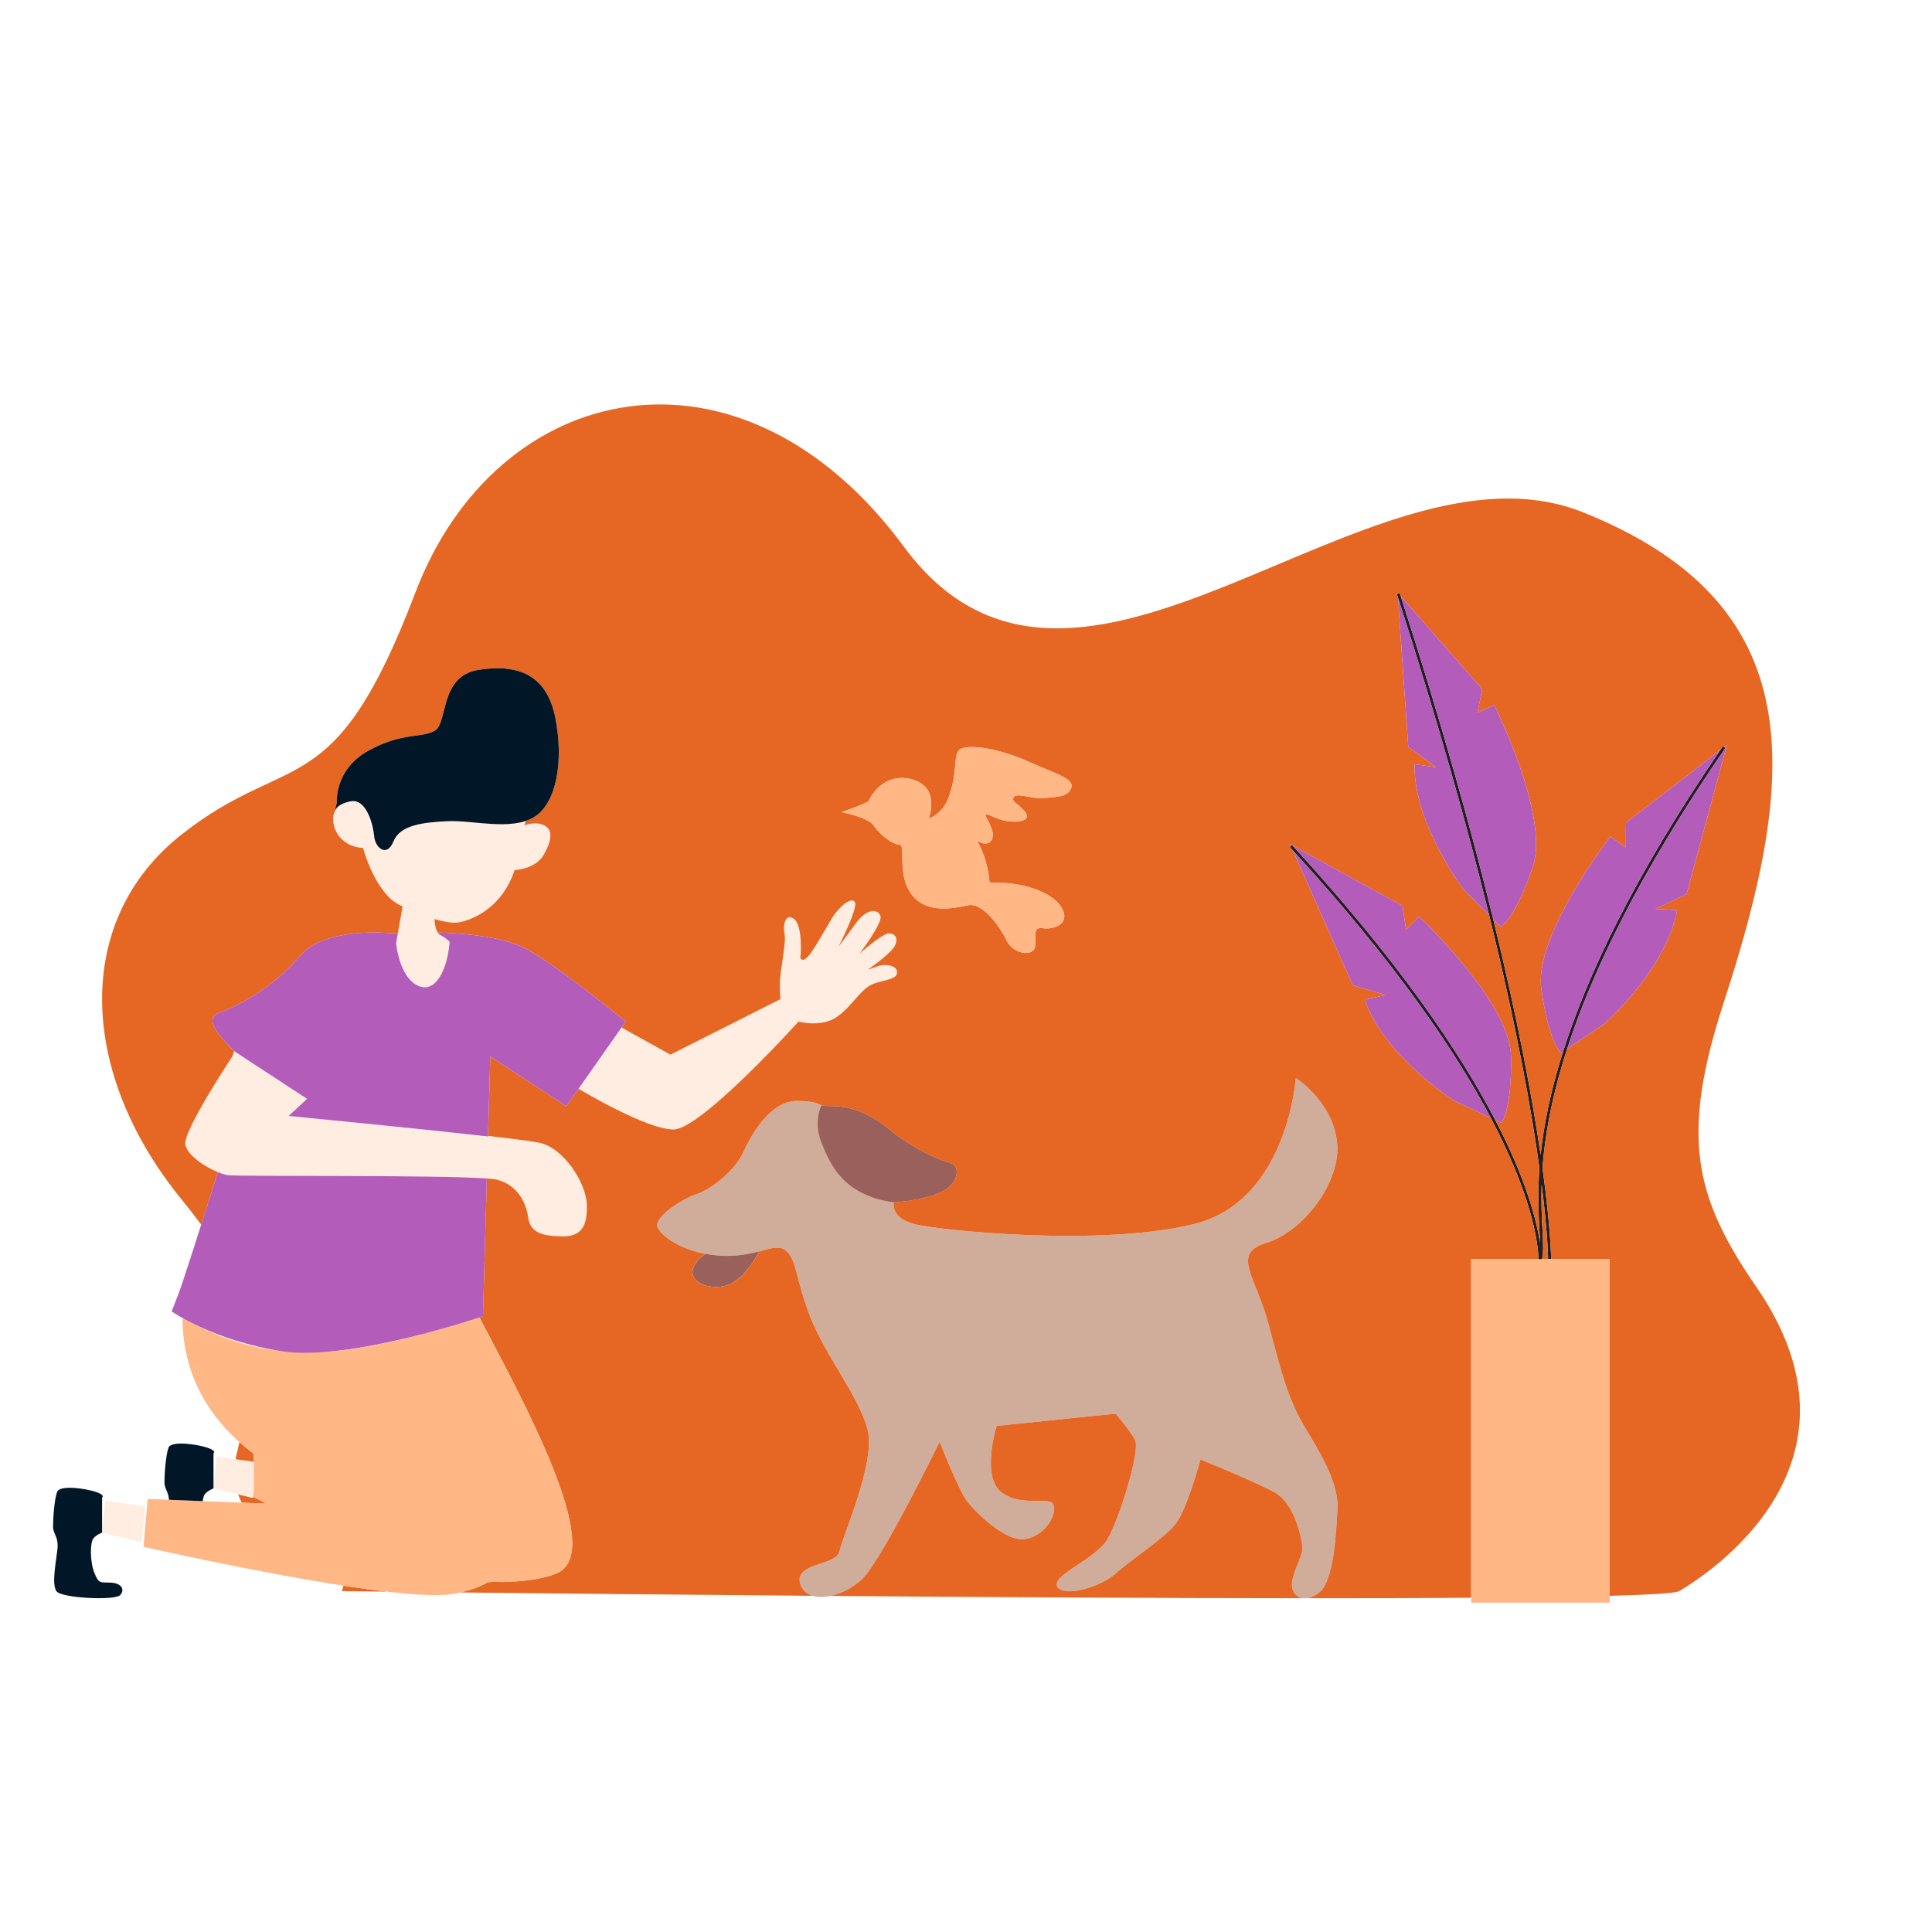
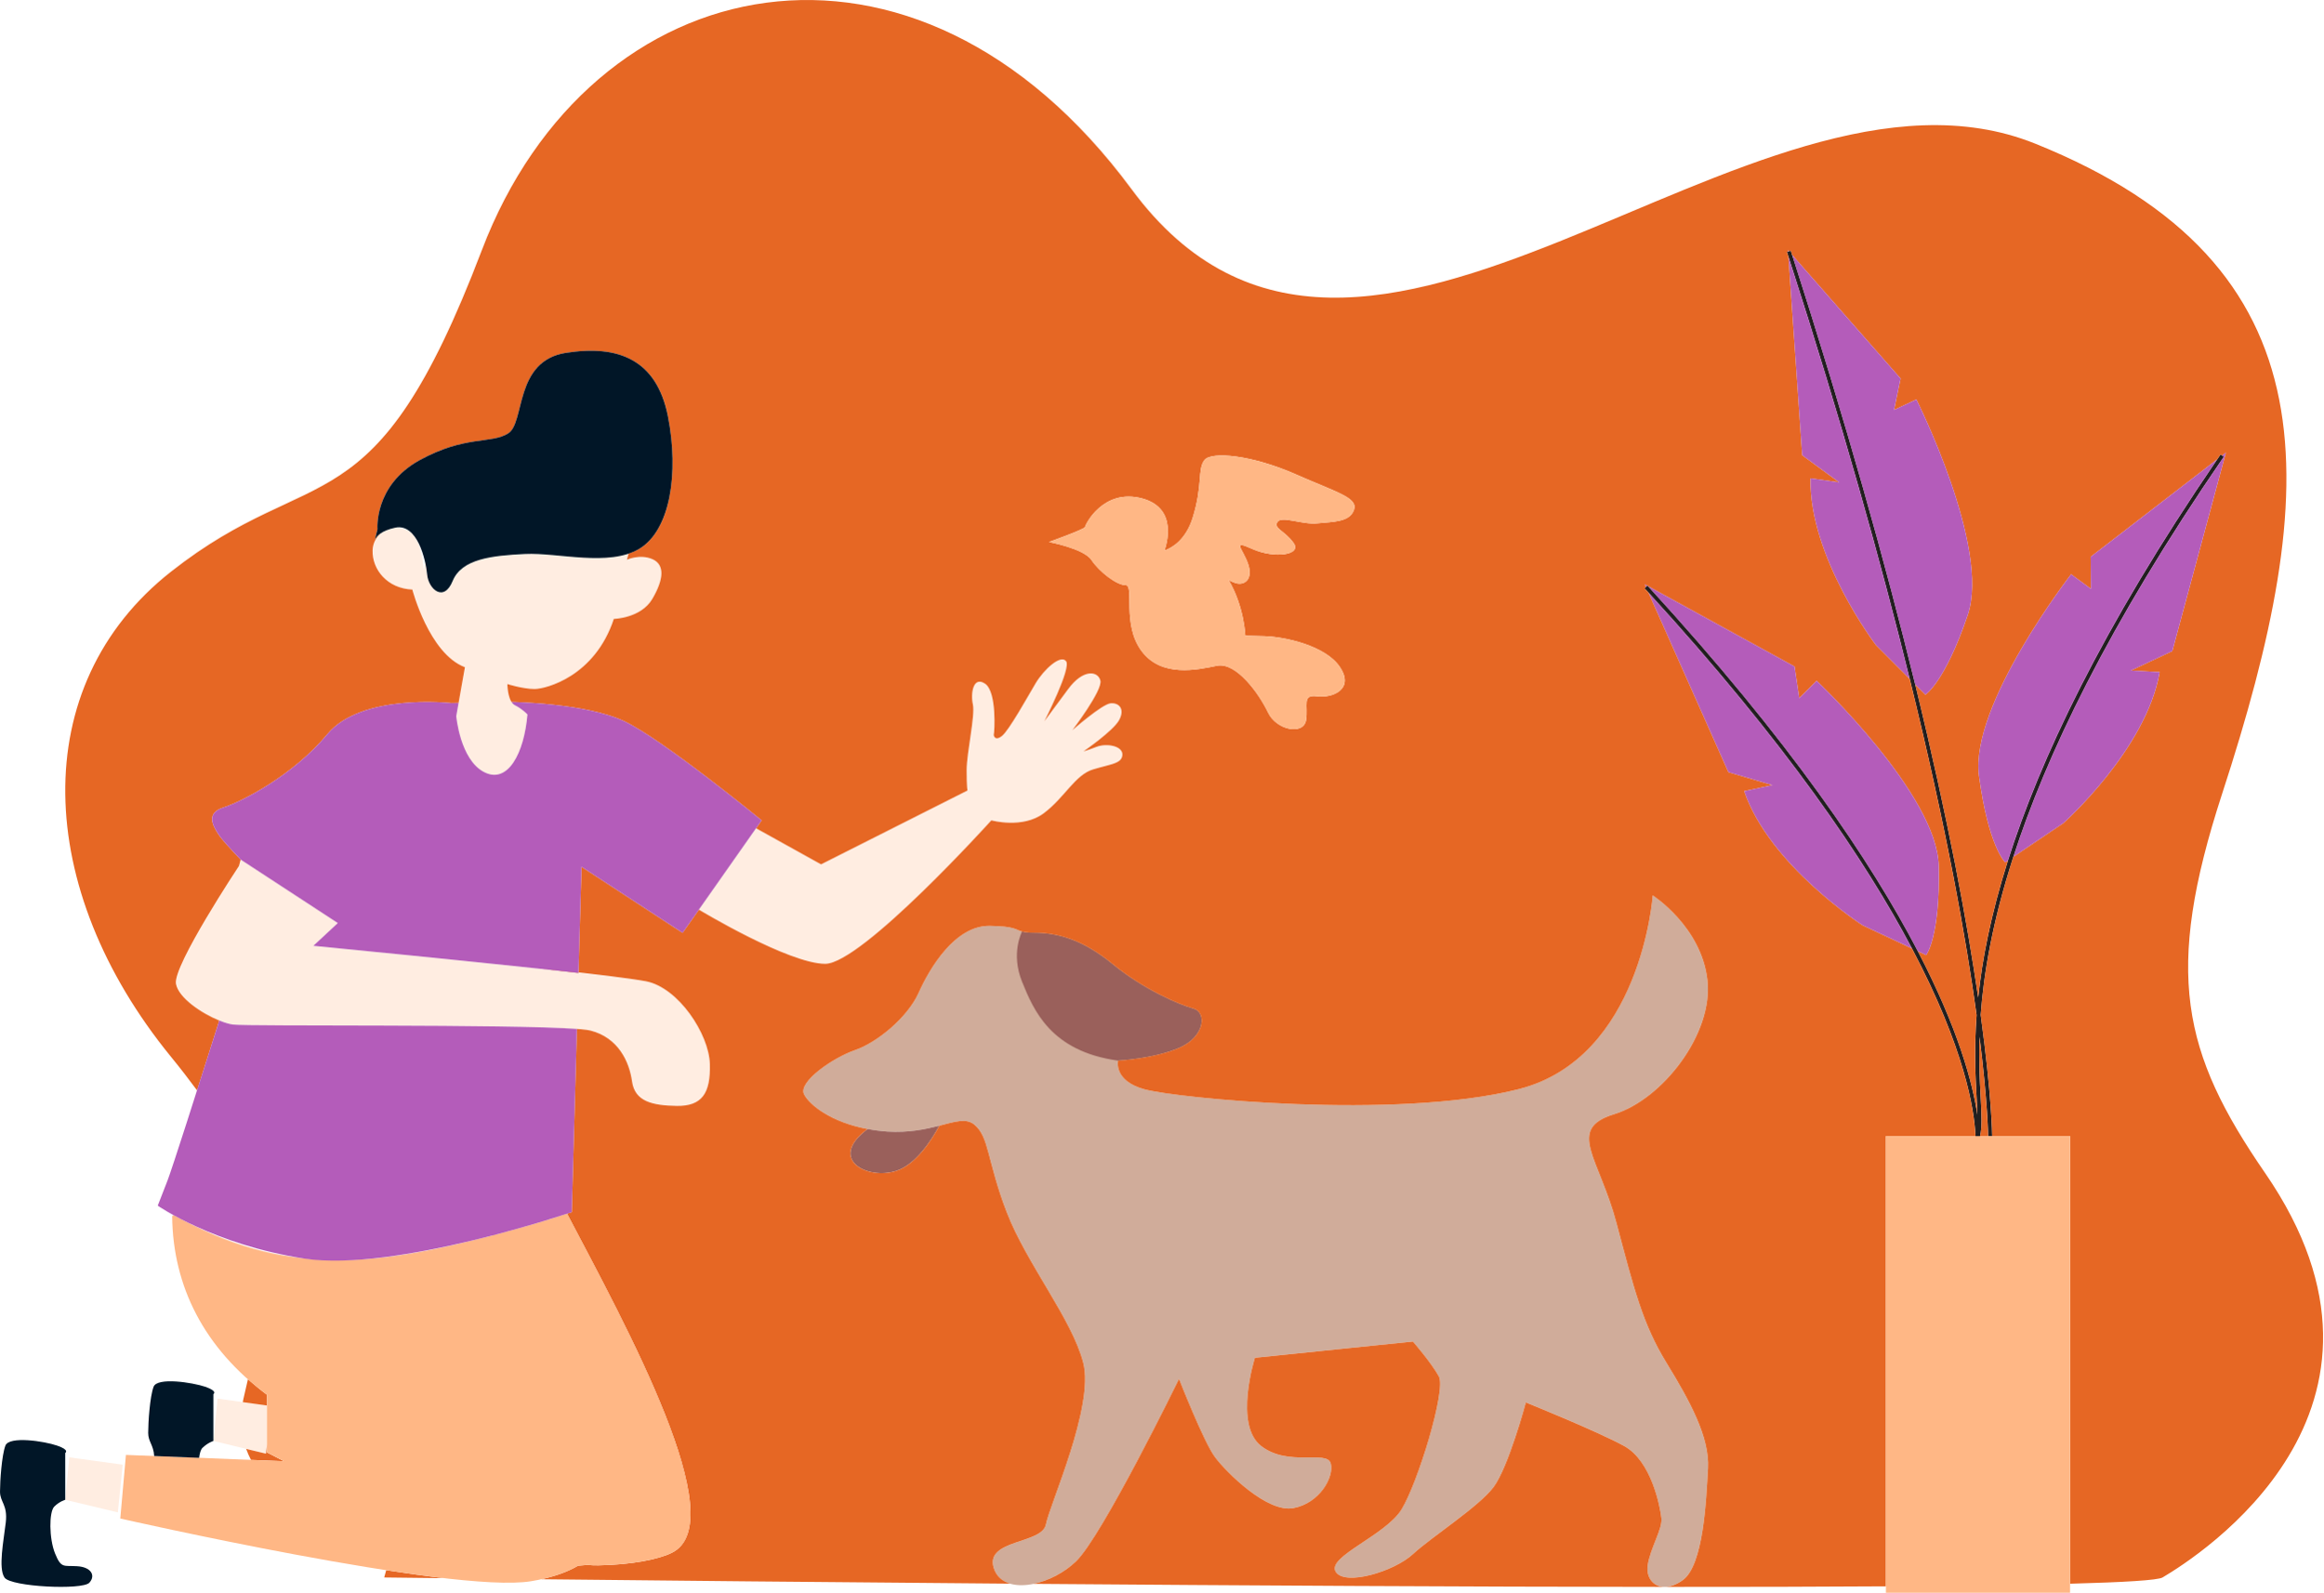
- <svg xmlns="http://www.w3.org/2000/svg" version="1.1" id="Layer_1" x="0px" y="0px" viewBox="0 0 595.28 595.28" enable-background="new 0 0 595.28 595.28" xml:space="preserve">
+ <svg xmlns="http://www.w3.org/2000/svg" version="1.1" id="Layer_1" x="0px" y="0px" enable-background="new 0 0 595.28 595.28" xml:space="preserve" viewBox="16.34 124.61 538.25 369.18">
  <path id="color_x5F_8" fill="#221F20" d="M531.211,230.188l-0.37-0.254c-0.262,0.381-0.508,0.752-0.768,1.131  c-26.967,39.444-41.139,69.839-48.479,92.975c-4.016,12.659-5.998,23.155-6.905,31.762c-2.478-16.972-6.857-40.944-14.588-72.553  c-6.684-27.331-15.879-60.378-28.518-99.556c-0.106-0.329-0.207-0.649-0.314-0.979l-0.424,0.137l-0.195,0.063l-0.271,0.088  c0.12,0.372,0.234,0.733,0.354,1.104c12.383,38.389,21.455,70.883,28.094,97.865c8.584,34.883,13.111,60.567,15.498,77.905  c-0.59,8.082-0.258,14.297-0.008,18.943c0.083,1.545,0.157,2.927,0.189,4.158c-1.09-7.242-4.363-19.77-13.788-37.883  c-10.788-20.733-29.639-48.786-62.516-84.616c-0.047-0.052-0.093-0.102-0.141-0.154l-0.052,0.048l-0.293,0.269l-0.344,0.316  c0.32,0.348,0.629,0.691,0.946,1.037c31.78,34.754,50.282,62.092,61.022,82.453c12.317,23.349,14.439,37.53,14.713,43.216  c0.03,0.602,0.045,0.934,0.472,0.975c0.021,0.002,0.04,0.003,0.06,0.003c0.373,0,0.467-0.377,0.519-0.586  c0.53-2.176,0.37-5.158,0.148-9.286c-0.193-3.606-0.436-8.165-0.254-13.812c1.937,15.387,1.991,22.778,1.991,22.986l0.936,0.002  c0-0.229-0.067-9.232-2.657-28.083c0.699-9.475,2.689-21.542,7.584-36.67c7.485-23.135,21.778-53.446,48.761-92.731L531.211,230.188  z" />
  <path id="color_x5F_7" fill="#D0AC9A" d="M275.402,370.457c0,0-1.162,4.62,6.038,6.633c7.2,2.013,58.195,7.2,86.712,0  c28.545-7.2,31.124-44.93,31.124-44.93s11.253,7.2,12.671,19.588c1.446,12.388-10.375,27.666-21.6,31.124  c-11.225,3.431-3.458,10.063,0.567,25.342c4.053,15.279,6.066,23.329,11.537,32.259c5.471,8.929,10.035,17.291,9.638,24.491  c-0.425,7.2-0.992,22.479-5.896,25.937c-4.904,3.459-8.646,0.567-8.079-3.458c0.595-4.025,3.458-8.362,3.175-10.941  c-0.283-2.608-2.296-13.267-8.646-16.725c-6.321-3.458-22.762-10.091-22.762-10.091s-4.025,14.995-7.484,19.615  c-3.458,4.592-14.315,11.509-18.68,15.534c-4.365,4.054-15.874,7.512-17.915,4.054c-2.013-3.459,11.537-8.363,15.279-14.4  c3.742-6.066,10.375-27.666,8.646-30.841c-1.729-3.175-6.009-8.079-6.009-8.079l-36.624,3.771c0,0-4.904,15.533,1.446,20.438  c6.321,4.904,15.25,0.879,16.129,4.025c0.85,3.175-2.608,9.241-8.646,10.374c-6.066,1.163-15.562-8.333-18.142-11.791  c-2.608-3.459-8.362-18.171-8.362-18.171s-17.858,36.596-23.924,42.35c-6.038,5.783-16.979,8.079-19.021,1.446  c-2.013-6.633,11.254-5.471,12.104-10.063c0.879-4.62,11.254-27.383,8.646-37.474c-2.58-10.063-13.096-22.904-17.717-34.866  c-4.592-11.935-4.025-17.405-7.484-20.296c-3.458-2.892-8.929,2.296-20.183,1.587c-11.225-0.737-17.858-5.754-19.304-8.646  c-1.417-2.892,6.775-8.504,11.82-10.233c5.046-1.729,12.104-7.483,14.712-13.237c2.579-5.783,8.476-15.704,16.554-15.563  s5.046,1.588,10.233,1.588s11.083,1.417,18.283,7.342c7.2,5.896,15.421,9.354,18.595,10.232c3.146,0.851,2.721,6.463-3.175,9.071  C283.765,370.031,275.402,370.457,275.402,370.457L275.402,370.457z" />
  <path id="color_x5F_6" fill="#9A605B" d="M233.988,385.537c-1.814,3.345-5.443,9.043-10.006,10.488  c-6.576,2.098-15.562-2.494-7.285-9.213c0.227-0.17,0.454-0.34,0.652-0.51c1.446,0.283,2.976,0.481,4.592,0.595  C227.015,387.209,230.927,386.331,233.988,385.537L233.988,385.537z M292.835,358.381L292.835,358.381  c-3.175-0.879-11.395-4.337-18.595-10.232c-7.2-5.925-13.096-7.342-18.283-7.342c-1.446,0-2.239-0.113-2.806-0.284l0,0  c0,0-2.693,5.018,0,11.65c2.693,6.634,6.661,16.13,22.252,18.284c0,0,8.362-0.426,14.258-3.005  C295.557,364.844,295.982,359.231,292.835,358.381L292.835,358.381z" />
  <path id="color_x5F_5" fill="#ffede1" d="M102.659,252.195c0.057-1.758,0.879-3.146,2.041-4.054  c0.737-0.453,1.757-0.907,3.203-1.219c1.077-0.057,2.126,0.17,3.09,0.737c3.26,2.012,3.515,9.07,3.515,9.07s0.113-0.652,0.34-1.729  c0.227,1.049,0.369,2.012,0.453,2.749c0.283,3.373,3.855,6.604,5.924,1.503c2.098-5.103,9.071-5.868,16.753-6.236  c6.831-0.34,16.894,2.324,24.009-0.113c-0.227,0.906-0.397,1.445-0.397,1.445s3.005-1.389,5.896-0.142  c2.92,1.275,2.665,4.677,0,9.212c-2.636,4.508-8.929,4.649-8.929,4.649c-4.394,13.351-15.732,16.242-18.369,16.242  s-6.293-1.134-6.293-1.134s0,4.025,1.757,4.904s2.891,2.126,2.891,2.126c-0.765,8.957-4.535,16.242-10.063,13.351  c-5.556-2.891-6.435-12.954-6.435-12.954l2.013-11.339c-8.305-3.146-12.189-18-12.189-18  C106.061,261.011,102.546,256.617,102.659,252.195L102.659,252.195z M165.985,352.06L165.985,352.06  c-7.54-1.417-77.046-8.22-77.046-8.22l5.669-5.273l-22.507-14.711l-0.397,1.474c0,0-15.364,23.159-14.598,27.326  c0.765,4.167,9.326,8.929,13.209,9.439c3.912,0.51,76.422-0.255,82.828,1.389c6.435,1.644,8.986,7.172,9.638,11.792  c0.652,4.621,4.62,5.584,10.375,5.67c5.754,0.085,7.852-2.835,7.654-9.724C180.612,364.334,173.553,353.506,165.985,352.06  L165.985,352.06z M270.413,297.72L270.413,297.72c-2.268,0.879-3.033,1.049-3.033,1.049s6.86-4.706,8.249-7.229  c1.389-2.522,0.057-4.082-1.956-3.911c-2.013,0.197-8.872,6.235-8.872,6.235s7.058-9.241,6.491-11.509s-4.025-2.721-7.484,2.013  c-3.487,4.706-5.499,7.427-5.499,7.427s6.293-12.273,5.046-13.918c-1.247-1.644-5.102,1.843-7.058,5.103  c-1.928,3.26-6.151,10.885-7.795,12.218c-1.644,1.304-2.013-0.143-1.899-0.397c0.142-0.227,0.765-9.808-2.013-11.707  c-2.75-1.871-3.402,2.211-2.835,4.791c0.567,2.579-1.446,11.14-1.446,15.25c0,4.082,0.198,4.706,0.198,4.706l-33.931,17.121  l-15.052-8.362l-13.266,18.851c0,0,20.778,12.557,29.282,12.557c8.476,0,38.495-33.25,38.495-33.25s7.2,2.013,12.104-1.615  c4.904-3.657,7.285-8.958,11.509-10.205c4.224-1.275,6.661-1.332,6.746-3.401C276.451,297.465,272.681,296.841,270.413,297.72  L270.413,297.72z M31.453,472.249L31.453,472.249l12.189,2.919l1.134-11.055l-12.387-1.701L31.453,472.249z M65.78,458.614  L65.78,458.614l12.189,2.948l0.227-2.154v-9.015l-11.452-1.587L65.78,458.614z" />
  <path id="color_x5F_4" fill="#e66724" d="M81.934,463.299l-7.444-0.297c-0.429-0.823-0.806-1.674-1.125-2.553l4.603,1.113  l0.226-2.145v1.863c0,0,1.314,0.694,3.601,1.853C81.841,463.189,81.888,463.243,81.934,463.299z M517.396,490.249  c-1.087,0.639-8.817,1.112-21.43,1.452V387.946h-20.841c0.5-2.167,0.345-5.115,0.127-9.177c-0.193-3.606-0.436-8.165-0.254-13.812  c1.937,15.387,1.991,22.778,1.991,22.986l0.936,0.002c0-0.229-0.067-9.232-2.657-28.083c0.699-9.475,2.689-21.541,7.583-36.668  l11.557-7.785c0,0,19.191-17.008,22.337-35.008l-6.69-0.369l9.61-4.507l12.415-46.007l-0.869,0.67l-0.37-0.254  c-0.262,0.381-0.508,0.752-0.768,1.131c0,0.001-0.001,0.001-0.001,0.002l-29.315,22.602l0.057,7.427l-4.592-3.373  c0,0-23.528,30.303-21.345,46.743c2.211,16.441,6.066,20.013,6.066,20.013l0.651-0.438c-4.016,12.658-5.998,23.154-6.905,31.761  c-2.478-16.971-6.857-40.943-14.587-72.55l2.359,2.364c0,0,4.479-2.749,9.808-18.453c5.329-15.704-11.906-49.975-11.906-49.975  l-5.158,2.438l1.502-7.285l-25.123-28.645c0-0.001-0.001-0.002-0.001-0.003c-0.106-0.329-0.207-0.649-0.314-0.979l-0.424,0.137  l-0.002,0.001l-0.215-0.246l0.021,0.308l-0.27,0.088c0.12,0.372,0.234,0.733,0.354,1.104c12.383,38.389,21.455,70.883,28.094,97.865  c8.584,34.883,13.111,60.567,15.498,77.905c-0.59,8.082-0.258,14.297-0.008,18.943c0.083,1.545,0.157,2.927,0.189,4.158  c-1.09-7.242-4.363-19.768-13.786-37.88l1.911,0.897c0,0,3.288-4.139,2.92-20.693c-0.369-16.583-28.291-42.889-28.291-42.889  l-4.025,4.025l-1.105-7.342l-33.923-18.612c-0.002-0.002-0.003-0.003-0.005-0.005c-0.047-0.052-0.093-0.102-0.141-0.154  l-0.052,0.048l-0.002,0.002l-0.545-0.299l0.253,0.567l-0.343,0.315c0.32,0.348,0.629,0.691,0.946,1.037  c31.78,34.754,50.282,62.092,61.022,82.453c12.317,23.349,14.439,37.53,14.713,43.216c0.005,0.106,0.012,0.194,0.019,0.283h-20.767  v104.36c-15.317,0.103-32.668,0.143-51.243,0.134c1.203-0.007,2.61-0.467,4.131-1.539c4.904-3.458,5.471-18.737,5.896-25.937  c0.397-7.2-4.167-15.562-9.638-24.491c-5.471-8.93-7.484-16.98-11.537-32.259c-4.025-15.279-11.792-21.911-0.567-25.342  c11.225-3.458,23.046-18.736,21.6-31.124c-1.418-12.388-12.671-19.588-12.671-19.588s-2.579,37.73-31.124,44.93  c-28.517,7.2-79.512,2.013-86.712,0c-7.2-2.013-6.038-6.633-6.038-6.633l0.001,0c0,0,0,0,0,0c0,0,2.324-0.122,5.379-0.61  c2.379-0.38,5.198-0.981,7.724-1.928c0.393-0.147,0.779-0.302,1.155-0.467c5.896-2.608,6.321-8.221,3.174-9.071  c-3.175-0.879-11.395-4.337-18.595-10.232c-7.2-5.925-13.096-7.342-18.283-7.342c-1.446,0-2.239-0.113-2.806-0.284  c0,0-0.006,0.012-0.007,0.015c-1.547-0.426-1.56-1.215-7.422-1.318c-8.078-0.141-13.975,9.78-16.554,15.563  c-2.608,5.754-9.666,11.508-14.712,13.237c-5.045,1.729-13.237,7.341-11.82,10.233c1.235,2.47,6.266,6.481,14.697,8.061  c-0.195,0.166-0.415,0.332-0.636,0.498c-8.277,6.719,0.709,11.311,7.285,9.213c4.562-1.445,8.19-7.139,10.004-10.484  c3.73-0.969,6.24-1.815,8.137-0.229c3.459,2.891,2.892,8.361,7.484,20.296c4.621,11.962,15.137,24.803,17.717,34.866  c2.608,10.091-7.767,32.854-8.646,37.474c-0.85,4.592-14.117,3.43-12.104,10.063c0.608,1.975,2.016,3.143,3.837,3.678  c-42.906-0.344-81.925-0.738-108.664-1.027c3.43-0.753,6.259-1.796,8.518-3.136c3.437-0.354,2.079-0.039,4.672-0.081  c7.822-0.147,14.022-1.391,17.085-2.922c14.301-7.152-10.599-52.476-24.294-78.576c-2.296,0.766-7.994,2.579-15.279,4.507  c0,0,0,0.001,0,0.002c-0.4,0.107-0.821,0.215-1.231,0.323c-0.004,0-0.006,0.001-0.01,0c10.159-2.664,17.598-5.202,17.598-5.202  l1.191-42.463c-3.117-0.234-8.066-0.397-14.011-0.511c8.794,0.165,15.416,0.433,17.156,0.88c6.435,1.644,8.986,7.172,9.638,11.792  c0.652,4.621,4.62,5.584,10.375,5.67c5.754,0.085,7.852-2.835,7.654-9.724c-0.198-6.888-7.257-17.716-14.825-19.162  c-7.54-1.417-38.38-4.451-15.618-1.928l0.709-24.605l23.414,15.308l3.777-5.379c0.191,0.115,20.809,12.552,29.273,12.552  c8.476,0,38.495-33.25,38.495-33.25s7.2,2.013,12.104-1.615c4.904-3.657,7.285-8.958,11.509-10.205  c4.224-1.275,6.661-1.332,6.746-3.401c0.057-2.072-3.713-2.696-5.981-1.817c-2.268,0.879-3.033,1.049-3.033,1.049  s6.86-4.706,8.249-7.229c1.389-2.522,0.057-4.082-1.956-3.911c-2.013,0.197-8.872,6.235-8.872,6.235s7.058-9.241,6.491-11.509  s-4.025-2.721-7.484,2.013c-3.487,4.706-5.499,7.427-5.499,7.427s6.293-12.273,5.046-13.918c-1.247-1.644-5.102,1.843-7.058,5.103  c-1.928,3.26-6.151,10.885-7.795,12.218c-1.644,1.304-2.013-0.143-1.899-0.397c0.142-0.227,0.765-9.808-2.013-11.707  c-2.75-1.871-3.402,2.211-2.835,4.791c0.567,2.579-1.446,11.14-1.446,15.25c0,4.082,0.198,4.706,0.198,4.706l-33.931,17.121  l-15.052-8.362l1.278-1.844c-0.001,0-23.047-18.879-31.919-23.018c-8.872-4.167-26.022-4.422-26.022-4.422  c0.092,0.157,0.205,0.292,0.328,0.414c-1.289-1.287-1.294-4.555-1.294-4.555s3.656,1.134,6.293,1.134s13.975-2.891,18.369-16.242  c0,0,6.293-0.141,8.929-4.649c2.665-4.535,2.92-7.937,0-9.212c-2.891-1.247-5.896,0.142-5.896,0.142s0.167-0.532,0.391-1.424  c0.879-0.297,1.722-0.658,2.501-1.125c7.087-4.252,9.241-17.462,6.605-30.699c-2.636-13.21-11.509-16.611-23.613-14.712  c-12.076,1.87-9.439,16.242-13.408,18.68c-3.94,2.467-10.006,0.397-20.579,6.236c-10.573,5.868-9.695,15.987-9.695,15.987  l-0.624,2.438c0.381-0.813,1.456-2.01,4.352-2.708c-1.236,0.306-2.153,0.711-2.819,1.121c-1.162,0.908-1.984,2.296-2.041,4.054  c-0.113,4.422,3.402,8.816,9.21,9.068c0,0,3.884,14.854,12.189,18l-1.59,8.954l0.119-0.674l-1.729,0.028  c0,0-20.778-2.353-28.687,7.229c-7.937,9.581-19.842,15.619-23.981,16.951c-4.167,1.304-2.665,4.139-1.134,6.406  c0.68,1.049,2.891,3.431,5.046,5.698l22.507,14.711l-0.001,0.001l-22.507-14.711l-0.397,1.474c0,0-15.364,23.159-14.598,27.326  c0.594,3.235,5.88,6.819,10.035,8.504c-1.739,5.489-3.512,11.068-5.148,16.19c-1.829-2.492-3.835-5.086-6.049-7.8  c-31.72-38.863-33.562-85.976,0-112.423c33.562-26.447,46.857-8.39,72.028-74.522c25.172-66.132,100.346-82.119,150.548-14.145  c53.405,72.368,142.951-37.247,209.339-10.573c69.931,28.119,66.444,79.852,43.37,150.633c-13.578,41.613-9.269,60.095,9.95,88.016  C578.965,451.471,525.787,485.288,517.396,490.249z M316.335,234.45c-9.808-4.309-19.332-5.329-20.948-3.175  c-1.644,2.183-0.312,5.754-2.721,13.408c-1.559,4.932-4.564,6.831-6.52,7.54c0.397-1.134,3.288-9.808-5.159-12.075  c-9.071-2.438-13.238,6.15-13.238,6.604c0,0.481-8.362,3.486-8.362,3.486s8.135,1.53,9.865,4.195  c1.758,2.665,5.811,5.812,7.909,5.812c2.069,0-0.935,9.155,3.713,15.307c4.62,6.151,12.869,4.309,17.405,3.373  c4.535-0.936,9.865,6.605,11.849,10.801c1.956,4.166,8.22,5.328,8.816,1.842c0.567-3.486-1.049-6.037,2.551-5.556  c3.6,0.453,8.702-1.645,5.329-6.747c-3.345-5.102-13.096-7.086-17.518-7.199c-4.422-0.113-4.422-0.113-4.422-0.113  s-0.283-6.832-3.855-12.869c0.595,0.283,1.134,0.538,1.616,0.68c2.098,0.624,4.11-0.936,2.863-4.479  c-1.247-3.572-3.94-5.67,1.077-3.401c5.046,2.239,11.537,1.389,9.439-1.475c-2.069-2.862-4.62-3.26-3.713-4.79  c0.935-1.56,5.811,0.68,9.298,0.283c3.487-0.368,7.427-0.227,8.447-3.09C331.046,239.949,326.171,238.787,316.335,234.45z   M398.317,261.997l18.506,41.59l10.205,3.004l-6.548,1.39c5.896,17.291,27.468,31.124,27.468,31.124l11.391,5.345  C448.599,324.089,430.097,296.751,398.317,261.997z M430.732,184.108l3.184,46.007l8.561,6.293l-6.633-0.936  c-0.369,18.283,15.165,38.665,15.165,38.665l7.817,7.836C452.187,254.991,443.115,222.497,430.732,184.108z M531.612,230.463  L531.612,230.463c-4.216,6.138-8.122,12.057-11.741,17.764C523.49,242.52,527.396,236.601,531.612,230.463z M316.023,474.177  c-6.066,1.163-15.562-8.333-18.142-11.791c-2.608-3.459-8.362-18.171-8.362-18.171s-17.858,36.596-23.924,42.35  c-2.695,2.581-6.365,4.459-9.787,5.167c48.236,0.379,100.861,0.687,146.194,0.708c-2.643-0.018-4.276-2.241-3.888-4.997  c0.595-4.025,3.458-8.362,3.175-10.941c-0.283-2.608-2.296-13.267-8.646-16.725c-6.321-3.458-22.762-10.091-22.762-10.091  s-4.025,14.995-7.484,19.615c-3.458,4.592-14.315,11.509-18.68,15.534c-4.365,4.054-15.874,7.512-17.915,4.054  c-2.013-3.459,11.537-8.363,15.279-14.4c3.742-6.066,10.375-27.666,8.646-30.841c-1.729-3.175-6.009-8.079-6.009-8.079  l-36.624,3.771c0,0-4.904,15.533,1.446,20.438c6.321,4.904,15.25,0.879,16.129,4.025  C325.519,466.978,322.061,473.044,316.023,474.177z M105.819,488.567l-0.467,1.682c0,0,5.006,0.061,13.896,0.163  C115.049,489.924,110.513,489.292,105.819,488.567z M135.642,288.073c-0.14-0.078-0.273-0.175-0.396-0.287  C135.368,287.898,135.497,287.999,135.642,288.073z M69.587,361.96c0.174,0.04,0.334,0.065,0.495,0.092  C69.921,362.025,69.761,362,69.587,361.96z M68.815,361.755c0.081,0.024,0.155,0.042,0.234,0.064  C68.971,361.797,68.895,361.779,68.815,361.755z M72.585,449.615l5.61,0.777v-2.465c0.034,0.025,0.066,0.049,0.1,0.074  c0.001-0.005,0-0.009,0.001-0.014c-1.599-1.184-3.093-2.416-4.516-3.681c-0.359,1.493-0.714,3.018-1.055,4.584  C72.672,449.135,72.63,449.374,72.585,449.615z M135.046,362.587c0.004,0,0.007,0,0.011,0  C135.054,362.587,135.05,362.587,135.046,362.587z" />
  <path id="color_x5F_3" fill="#ffb785" d="M172.023,484.523c-3.063,1.531-9.263,2.775-17.085,2.922  c-2.593,0.042-1.235-0.273-4.672,0.081c-2.764,1.639-6.364,2.842-10.898,3.601c-18.142,3.006-95.159-14.541-95.159-14.541  l1.304-14.74l36.421,1.453c-0.046-0.056-0.093-0.11-0.138-0.166c-2.287-1.159-3.601-1.853-3.601-1.853v-13.352  c0.034,0.025,0.066,0.049,0.1,0.074c0.001-0.005,0-0.009,0.001-0.014c-14.711-10.887-21.919-25.296-22.069-41.502l0.369-0.198  c25.677,14.217,45.829,11.969,73.79,4.709c0.183-0.188,0.466-0.258,0.833-0.218c0.41-0.108,0.831-0.216,1.231-0.323  c0-0.001,0-0.002,0-0.002c7.285-1.928,12.983-3.741,15.279-4.507C161.424,432.047,186.324,477.371,172.023,484.523z   M453.305,387.946v105.846h42.661V387.946H453.305z M316.335,234.45c-9.808-4.309-19.332-5.329-20.948-3.175  c-1.644,2.183-0.312,5.754-2.721,13.408c-1.559,4.932-4.564,6.831-6.52,7.54c0.397-1.134,3.288-9.808-5.159-12.075  c-9.071-2.438-13.238,6.15-13.238,6.604c0,0.481-8.362,3.486-8.362,3.486s8.135,1.53,9.865,4.195  c1.758,2.665,5.811,5.812,7.909,5.812c2.069,0-0.935,9.155,3.713,15.307c4.62,6.151,12.869,4.309,17.405,3.373  c4.535-0.936,9.865,6.605,11.849,10.801c1.956,4.166,8.22,5.328,8.816,1.842c0.567-3.486-1.049-6.037,2.551-5.556  c3.6,0.453,8.702-1.645,5.329-6.747c-3.345-5.102-13.096-7.086-17.518-7.199s-4.422-0.113-4.422-0.113s-0.283-6.832-3.855-12.869  c0.595,0.283,1.134,0.538,1.616,0.68c2.098,0.624,4.11-0.936,2.863-4.479c-1.247-3.572-3.94-5.67,1.077-3.401  c5.046,2.239,11.537,1.389,9.439-1.475c-2.069-2.862-4.62-3.26-3.713-4.79c0.935-1.56,5.811,0.68,9.298,0.283  c3.487-0.368,7.427-0.227,8.447-3.09C331.046,239.949,326.171,238.787,316.335,234.45z" />
  <path id="color_x5F_2" fill="#b45cba" d="M430.732,184.108c12.383,38.389,21.455,70.883,28.094,97.865l-7.817-7.836  c0,0-15.534-20.382-15.165-38.665l6.633,0.936l-8.561-6.293L430.732,184.108z M462.461,285.616c0,0,4.479-2.749,9.808-18.453  s-11.906-49.975-11.906-49.975l-5.158,2.438l1.502-7.285l-25.124-28.646c12.64,39.178,21.834,72.225,28.518,99.556L462.461,285.616z   M430.628,182.606l0.021,0.31l0.195-0.063L430.628,182.606z M462.631,345.994c0,0,3.288-4.139,2.92-20.693  c-0.369-16.583-28.291-42.889-28.291-42.889l-4.025,4.025l-1.105-7.342l-33.929-18.615c32.878,35.83,51.728,63.882,62.516,84.616  L462.631,345.994z M67.141,361.159c-5.272,16.64-10.857,34.129-11.99,37.077c-2.268,5.84-2.268,5.84-2.268,5.84  s13.039,9.07,33.987,12.273c20.976,3.203,61.937-10.771,61.937-10.771l1.191-42.463c-15.477-1.162-76.11-0.567-79.682-1.021  C69.437,361.981,68.331,361.641,67.141,361.159z M500.757,253.669l0.057,7.427l-4.592-3.373c0,0-23.528,30.303-21.345,46.743  c2.211,16.441,6.066,20.013,6.066,20.013l0.651-0.438c7.34-23.137,21.512-53.531,48.479-92.975L500.757,253.669z M397.462,260.075  l0.253,0.568l0.293-0.269L397.462,260.075z M532.08,229.518l-0.869,0.67l0.401,0.275c-26.983,39.284-41.276,69.596-48.761,92.731  l11.557-7.785c0,0,19.191-17.008,22.337-35.008l-6.69-0.369l9.61-4.507L532.08,229.518z M134.861,287.316  c0.198,0.34,0.482,0.596,0.794,0.766c1.757,0.879,2.891,2.126,2.891,2.126c-0.765,8.957-4.535,16.242-10.063,13.351  c-5.556-2.891-6.435-12.954-6.435-12.954l0.539-3.062l-1.729,0.028c0,0-20.778-2.353-28.687,7.229  c-7.937,9.581-19.842,15.619-23.981,16.951c-4.167,1.304-2.665,4.139-1.134,6.406c0.68,1.049,2.891,3.431,5.046,5.698l22.507,14.711  l-5.669,5.273c0,0,38.665,3.77,61.427,6.293l0.709-24.605l23.414,15.308l18.312-26.079c-0.001,0-23.047-18.879-31.919-23.018  C152.011,287.571,134.861,287.316,134.861,287.316z M416.823,303.587l10.205,3.004l-6.548,1.39  c5.896,17.291,27.468,31.124,27.468,31.124l11.391,5.345c-10.74-20.361-29.242-47.699-61.022-82.453L416.823,303.587z" />
  <path id="color_x5F_1" fill="#011627" d="M107.903,246.923c5.102-1.077,7.087,7.427,7.398,10.828  c0.283,3.373,3.855,6.604,5.924,1.503c2.098-5.103,9.071-5.868,16.753-6.236c7.682-0.369,19.417,3.033,26.504-1.219  c7.087-4.252,9.241-17.462,6.605-30.699c-2.636-13.21-11.509-16.611-23.613-14.712c-12.076,1.87-9.439,16.242-13.408,18.68  c-3.94,2.467-10.006,0.397-20.579,6.236c-10.573,5.868-9.695,15.987-9.695,15.987l-0.624,2.438  C103.566,248.879,104.7,247.604,107.903,246.923L107.903,246.923z M34.202,487.641L34.202,487.641  c-3.118-0.198-3.685,0.567-5.102-2.947c-1.417-3.487-1.417-9.609-0.198-10.857c1.219-1.219,2.551-1.587,2.551-1.587v-10.856  c0,0,1.134-0.681-1.871-1.701c-3.033-1.049-11.14-2.268-11.991,0s-1.247,8.192-1.247,10.658s1.814,3.033,1.332,7.172  c-0.482,4.167-1.786,10.573-0.283,12.756c1.502,2.154,18.028,2.947,19.644,1.19C38.624,489.71,37.32,487.811,34.202,487.641  L34.202,487.641z M63.909,446.057L63.909,446.057c-3.033-1.021-11.14-2.268-11.991,0c-0.85,2.268-1.247,8.221-1.247,10.687  c0,2.041,1.247,2.807,1.389,5.357l10.403,0.425c0.142-1.076,0.397-1.927,0.765-2.295c1.247-1.22,2.551-1.616,2.551-1.616v-10.856  C65.78,447.758,66.914,447.105,63.909,446.057L63.909,446.057z" />
</svg>
